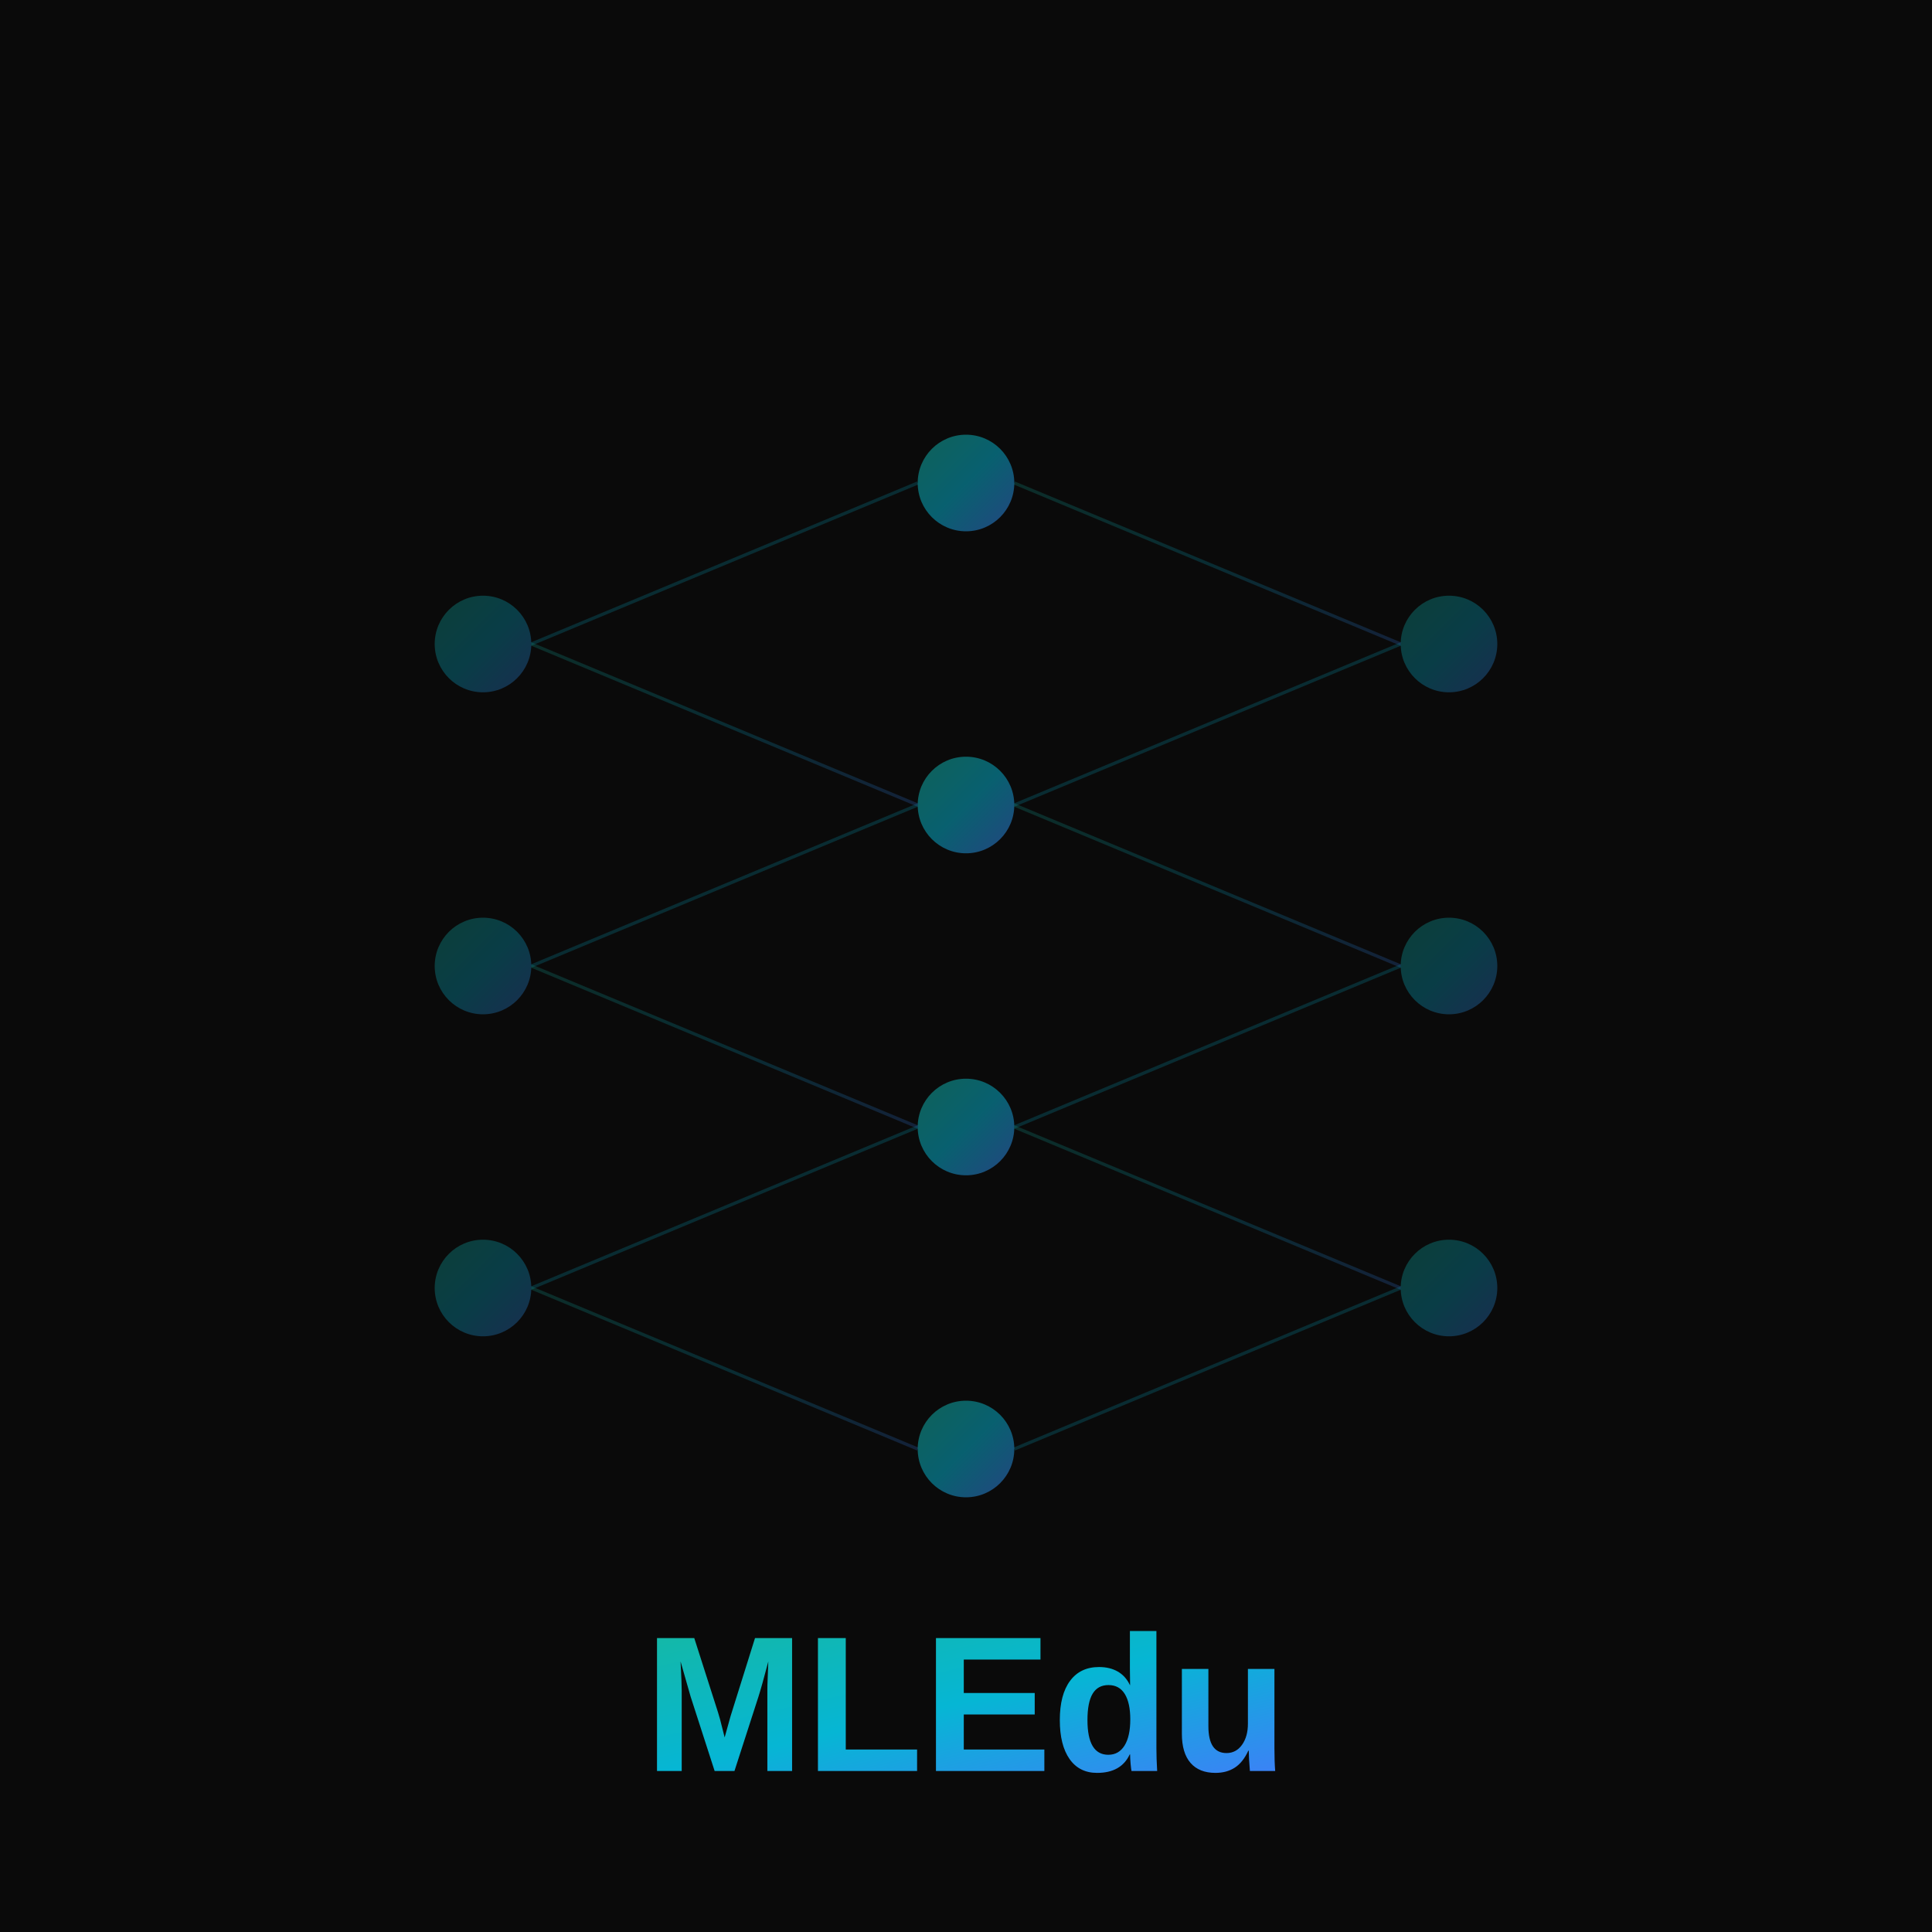
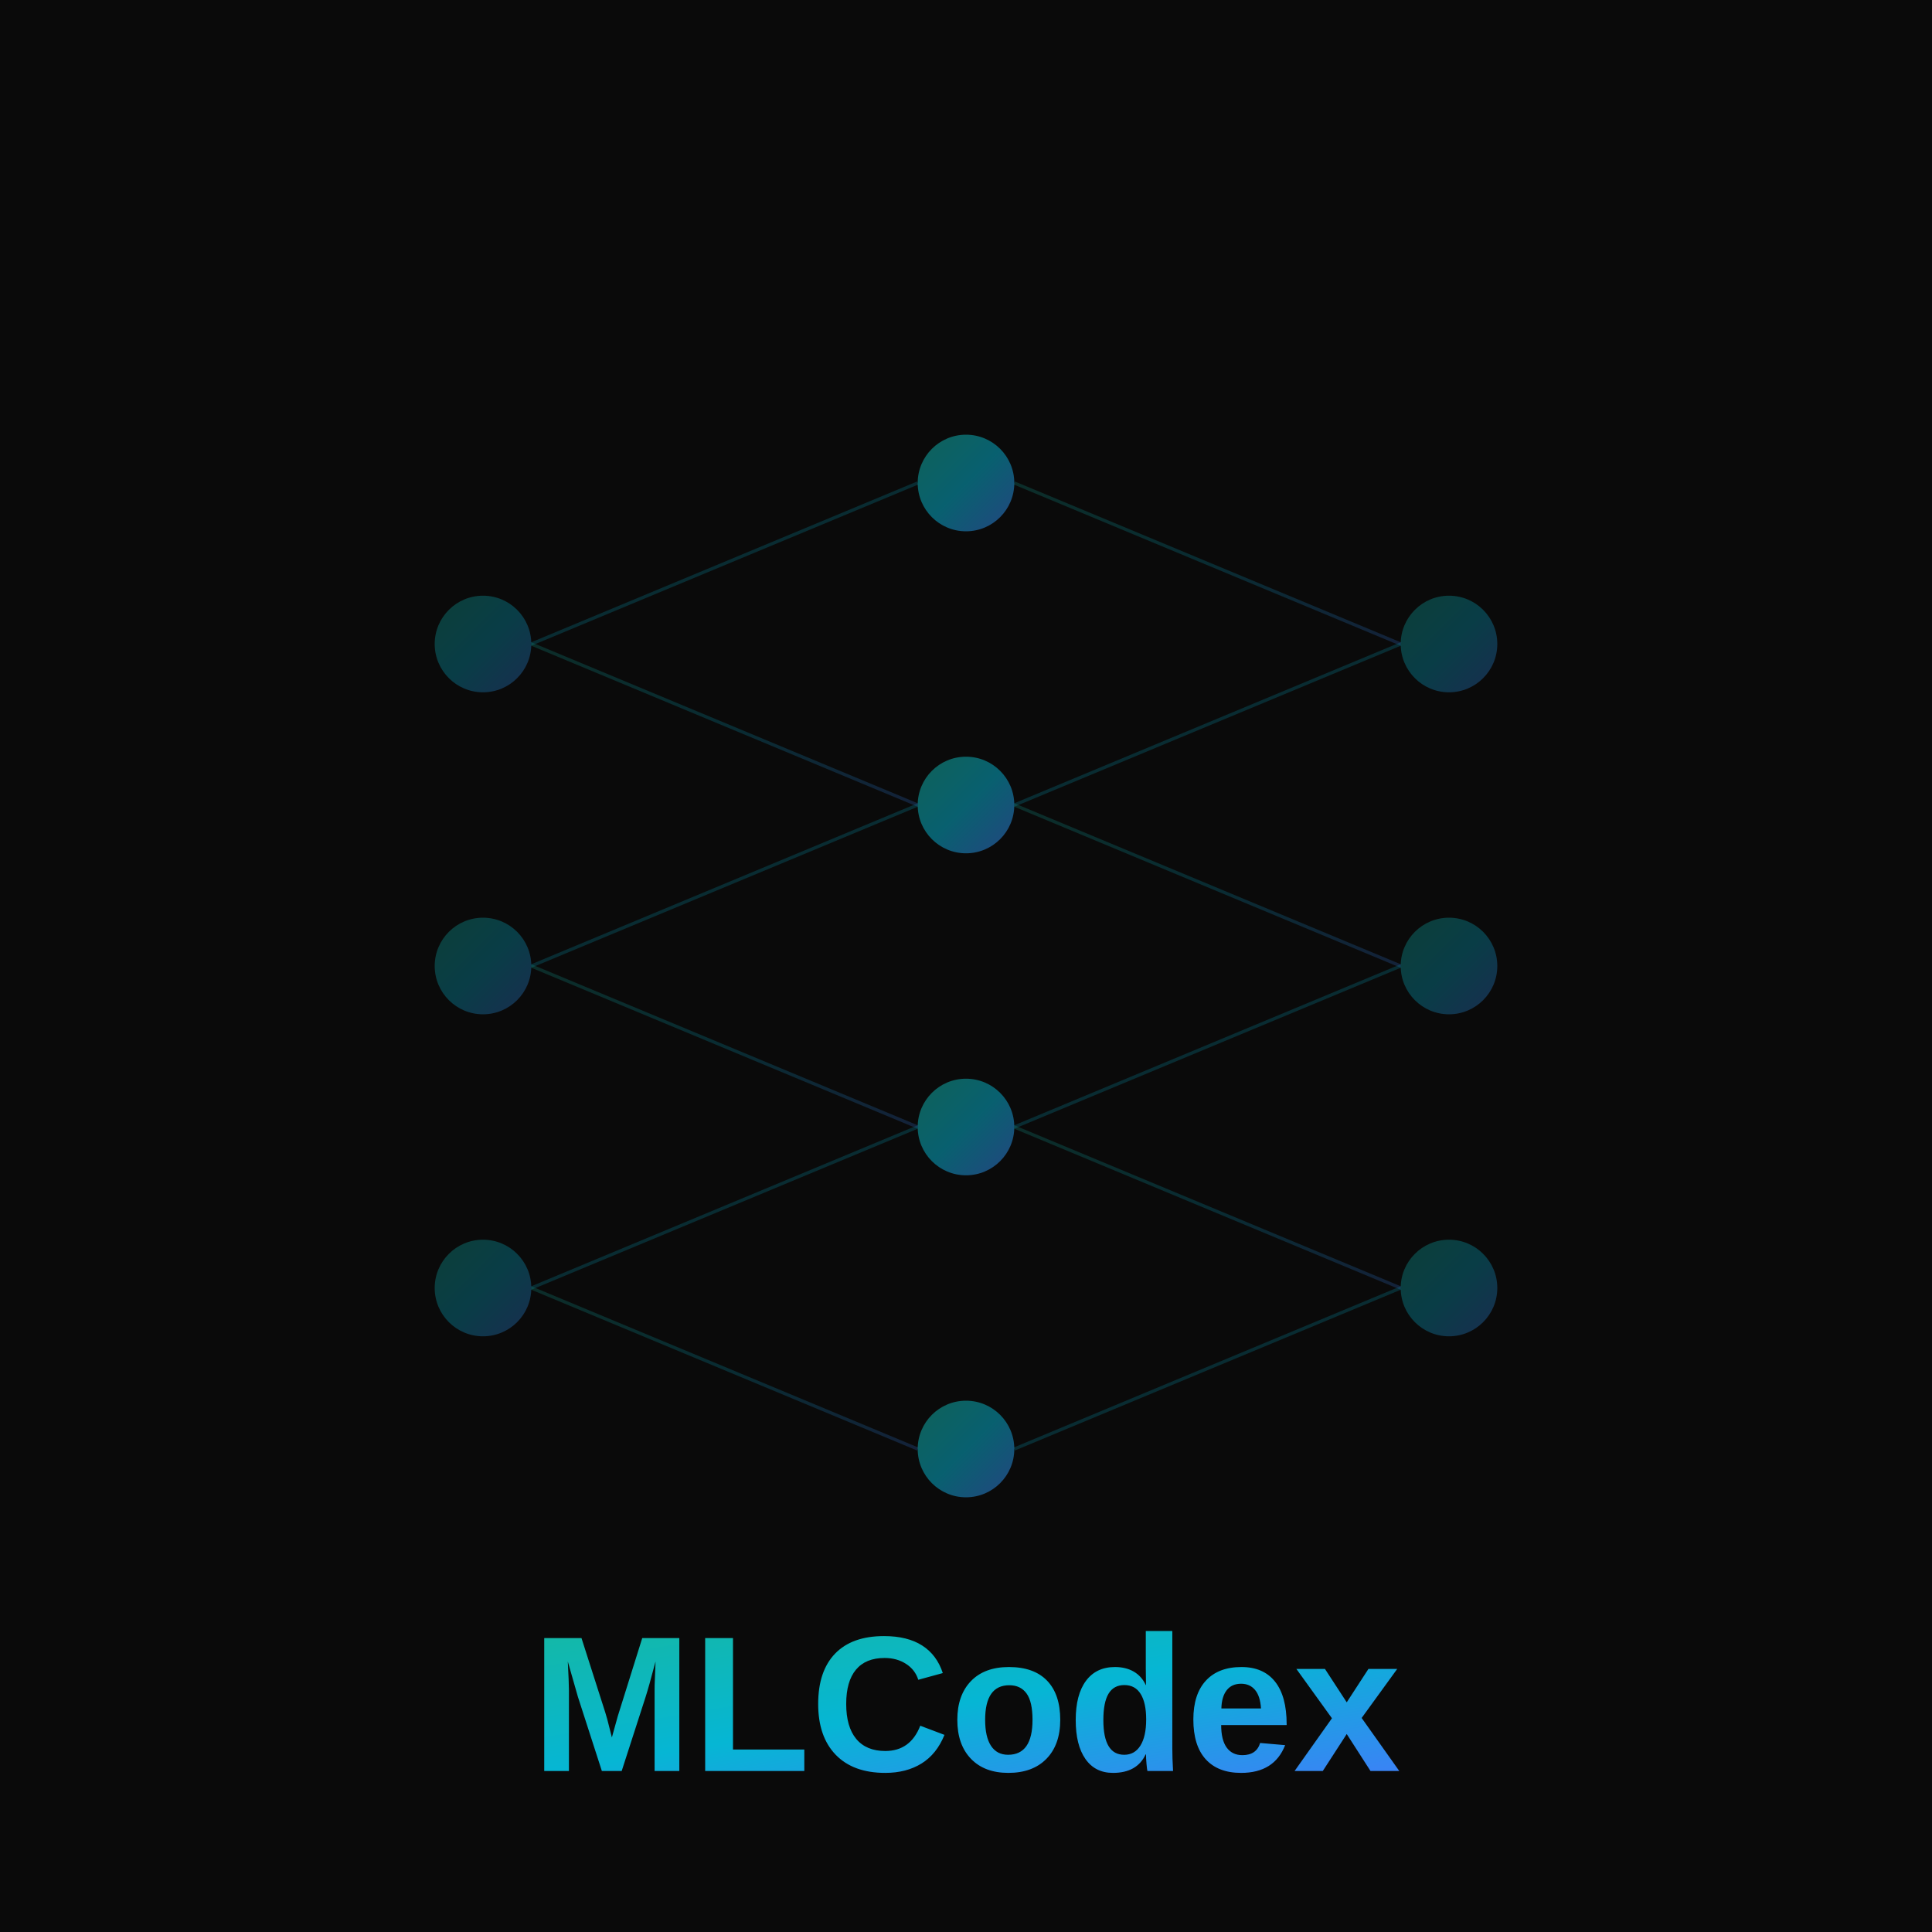
<svg xmlns="http://www.w3.org/2000/svg" width="1200" height="1200" fill="none">
  <rect width="1200" height="1200" fill="#0a0a0a" rx="0" />
  <defs>
    <linearGradient id="grad" x1="0%" y1="0%" x2="100%" y2="100%">
      <stop offset="0%" style="stop-color:#14b8a6;stop-opacity:1" />
      <stop offset="50%" style="stop-color:#06b6d4;stop-opacity:1" />
      <stop offset="100%" style="stop-color:#3b82f6;stop-opacity:1" />
    </linearGradient>
  </defs>
  <circle cx="300" cy="400" r="30" fill="url(#grad)" opacity="0.3" />
  <circle cx="300" cy="600" r="30" fill="url(#grad)" opacity="0.3" />
  <circle cx="300" cy="800" r="30" fill="url(#grad)" opacity="0.3" />
  <circle cx="600" cy="300" r="30" fill="url(#grad)" opacity="0.5" />
  <circle cx="600" cy="500" r="30" fill="url(#grad)" opacity="0.5" />
  <circle cx="600" cy="700" r="30" fill="url(#grad)" opacity="0.5" />
  <circle cx="600" cy="900" r="30" fill="url(#grad)" opacity="0.5" />
  <circle cx="900" cy="400" r="30" fill="url(#grad)" opacity="0.3" />
  <circle cx="900" cy="600" r="30" fill="url(#grad)" opacity="0.3" />
  <circle cx="900" cy="800" r="30" fill="url(#grad)" opacity="0.3" />
  <line x1="330" y1="400" x2="570" y2="300" stroke="url(#grad)" stroke-width="2" opacity="0.2" />
  <line x1="330" y1="400" x2="570" y2="500" stroke="url(#grad)" stroke-width="2" opacity="0.2" />
  <line x1="330" y1="600" x2="570" y2="500" stroke="url(#grad)" stroke-width="2" opacity="0.2" />
  <line x1="330" y1="600" x2="570" y2="700" stroke="url(#grad)" stroke-width="2" opacity="0.2" />
  <line x1="330" y1="800" x2="570" y2="700" stroke="url(#grad)" stroke-width="2" opacity="0.2" />
  <line x1="330" y1="800" x2="570" y2="900" stroke="url(#grad)" stroke-width="2" opacity="0.2" />
  <line x1="630" y1="300" x2="870" y2="400" stroke="url(#grad)" stroke-width="2" opacity="0.2" />
  <line x1="630" y1="500" x2="870" y2="400" stroke="url(#grad)" stroke-width="2" opacity="0.2" />
  <line x1="630" y1="500" x2="870" y2="600" stroke="url(#grad)" stroke-width="2" opacity="0.2" />
  <line x1="630" y1="700" x2="870" y2="600" stroke="url(#grad)" stroke-width="2" opacity="0.2" />
  <line x1="630" y1="700" x2="870" y2="800" stroke="url(#grad)" stroke-width="2" opacity="0.2" />
  <line x1="630" y1="900" x2="870" y2="800" stroke="url(#grad)" stroke-width="2" opacity="0.2" />
-   <text x="600" y="1100" font-family="Arial, sans-serif" font-size="120" font-weight="bold" fill="url(#grad)" text-anchor="middle">MLEdu</text>
+   <text x="600" y="1100" font-family="Arial, sans-serif" font-size="120" font-weight="bold" fill="url(#grad)" text-anchor="middle">MLCodex</text>
</svg>
